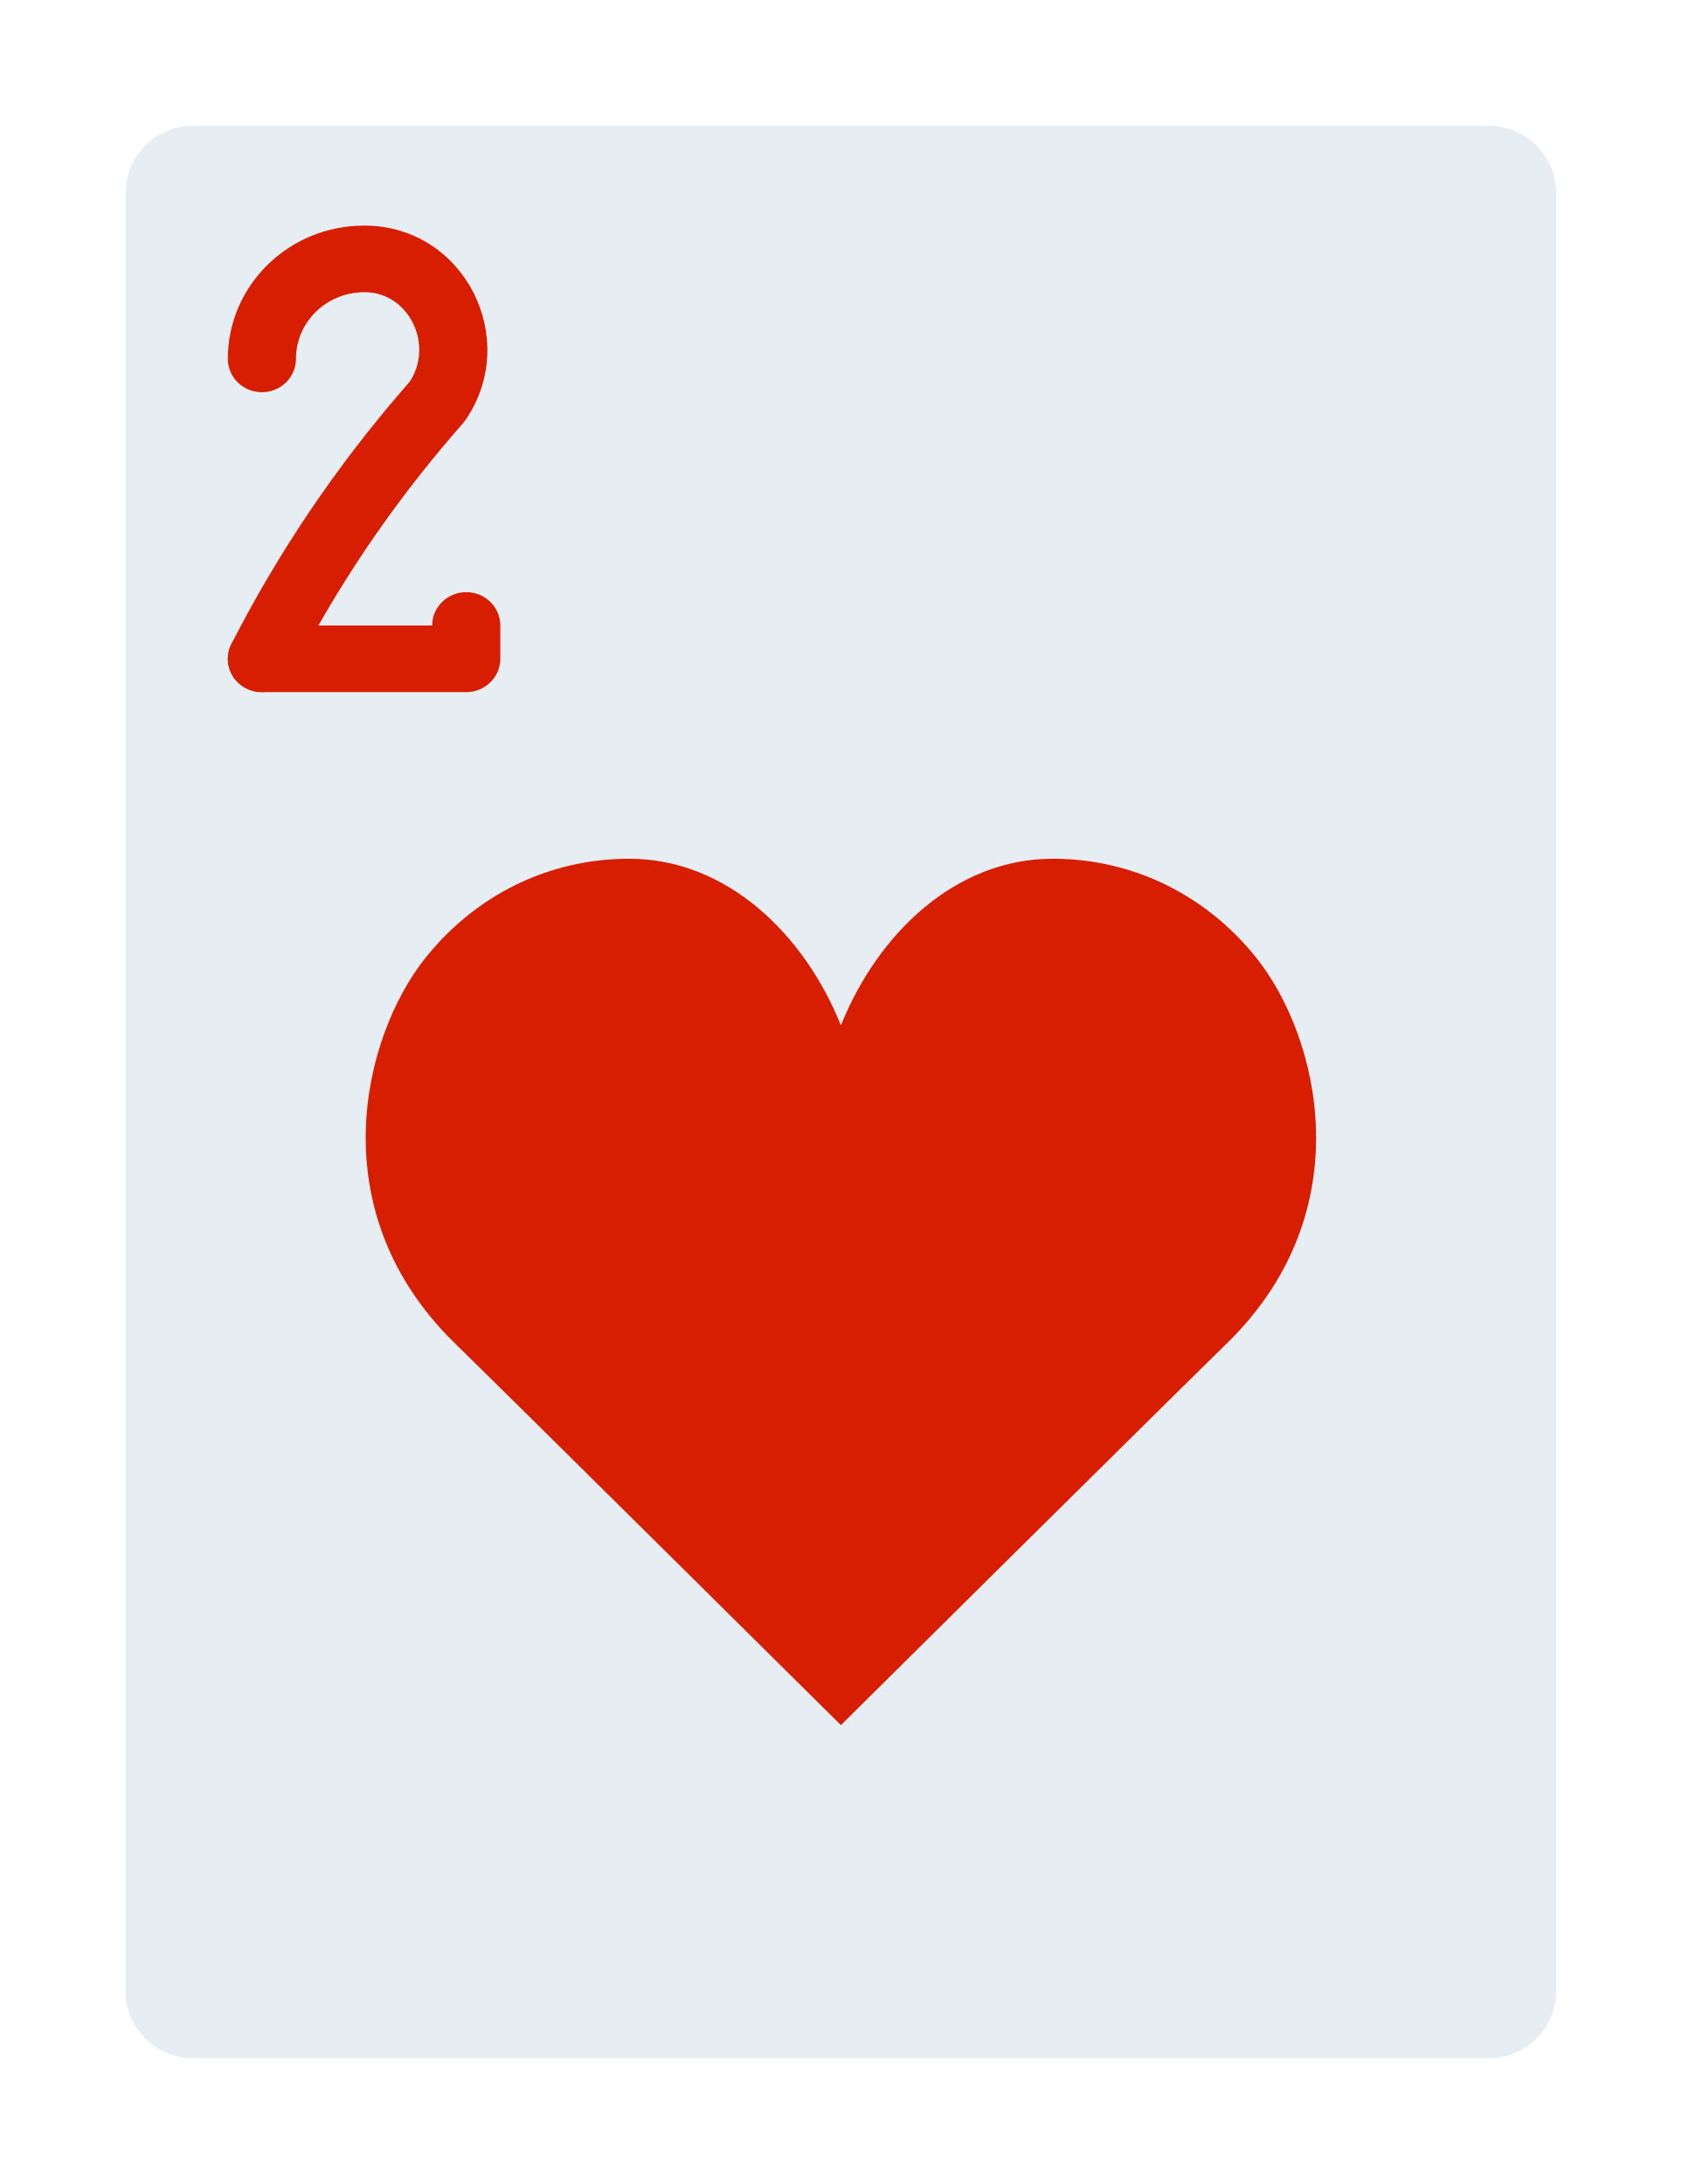
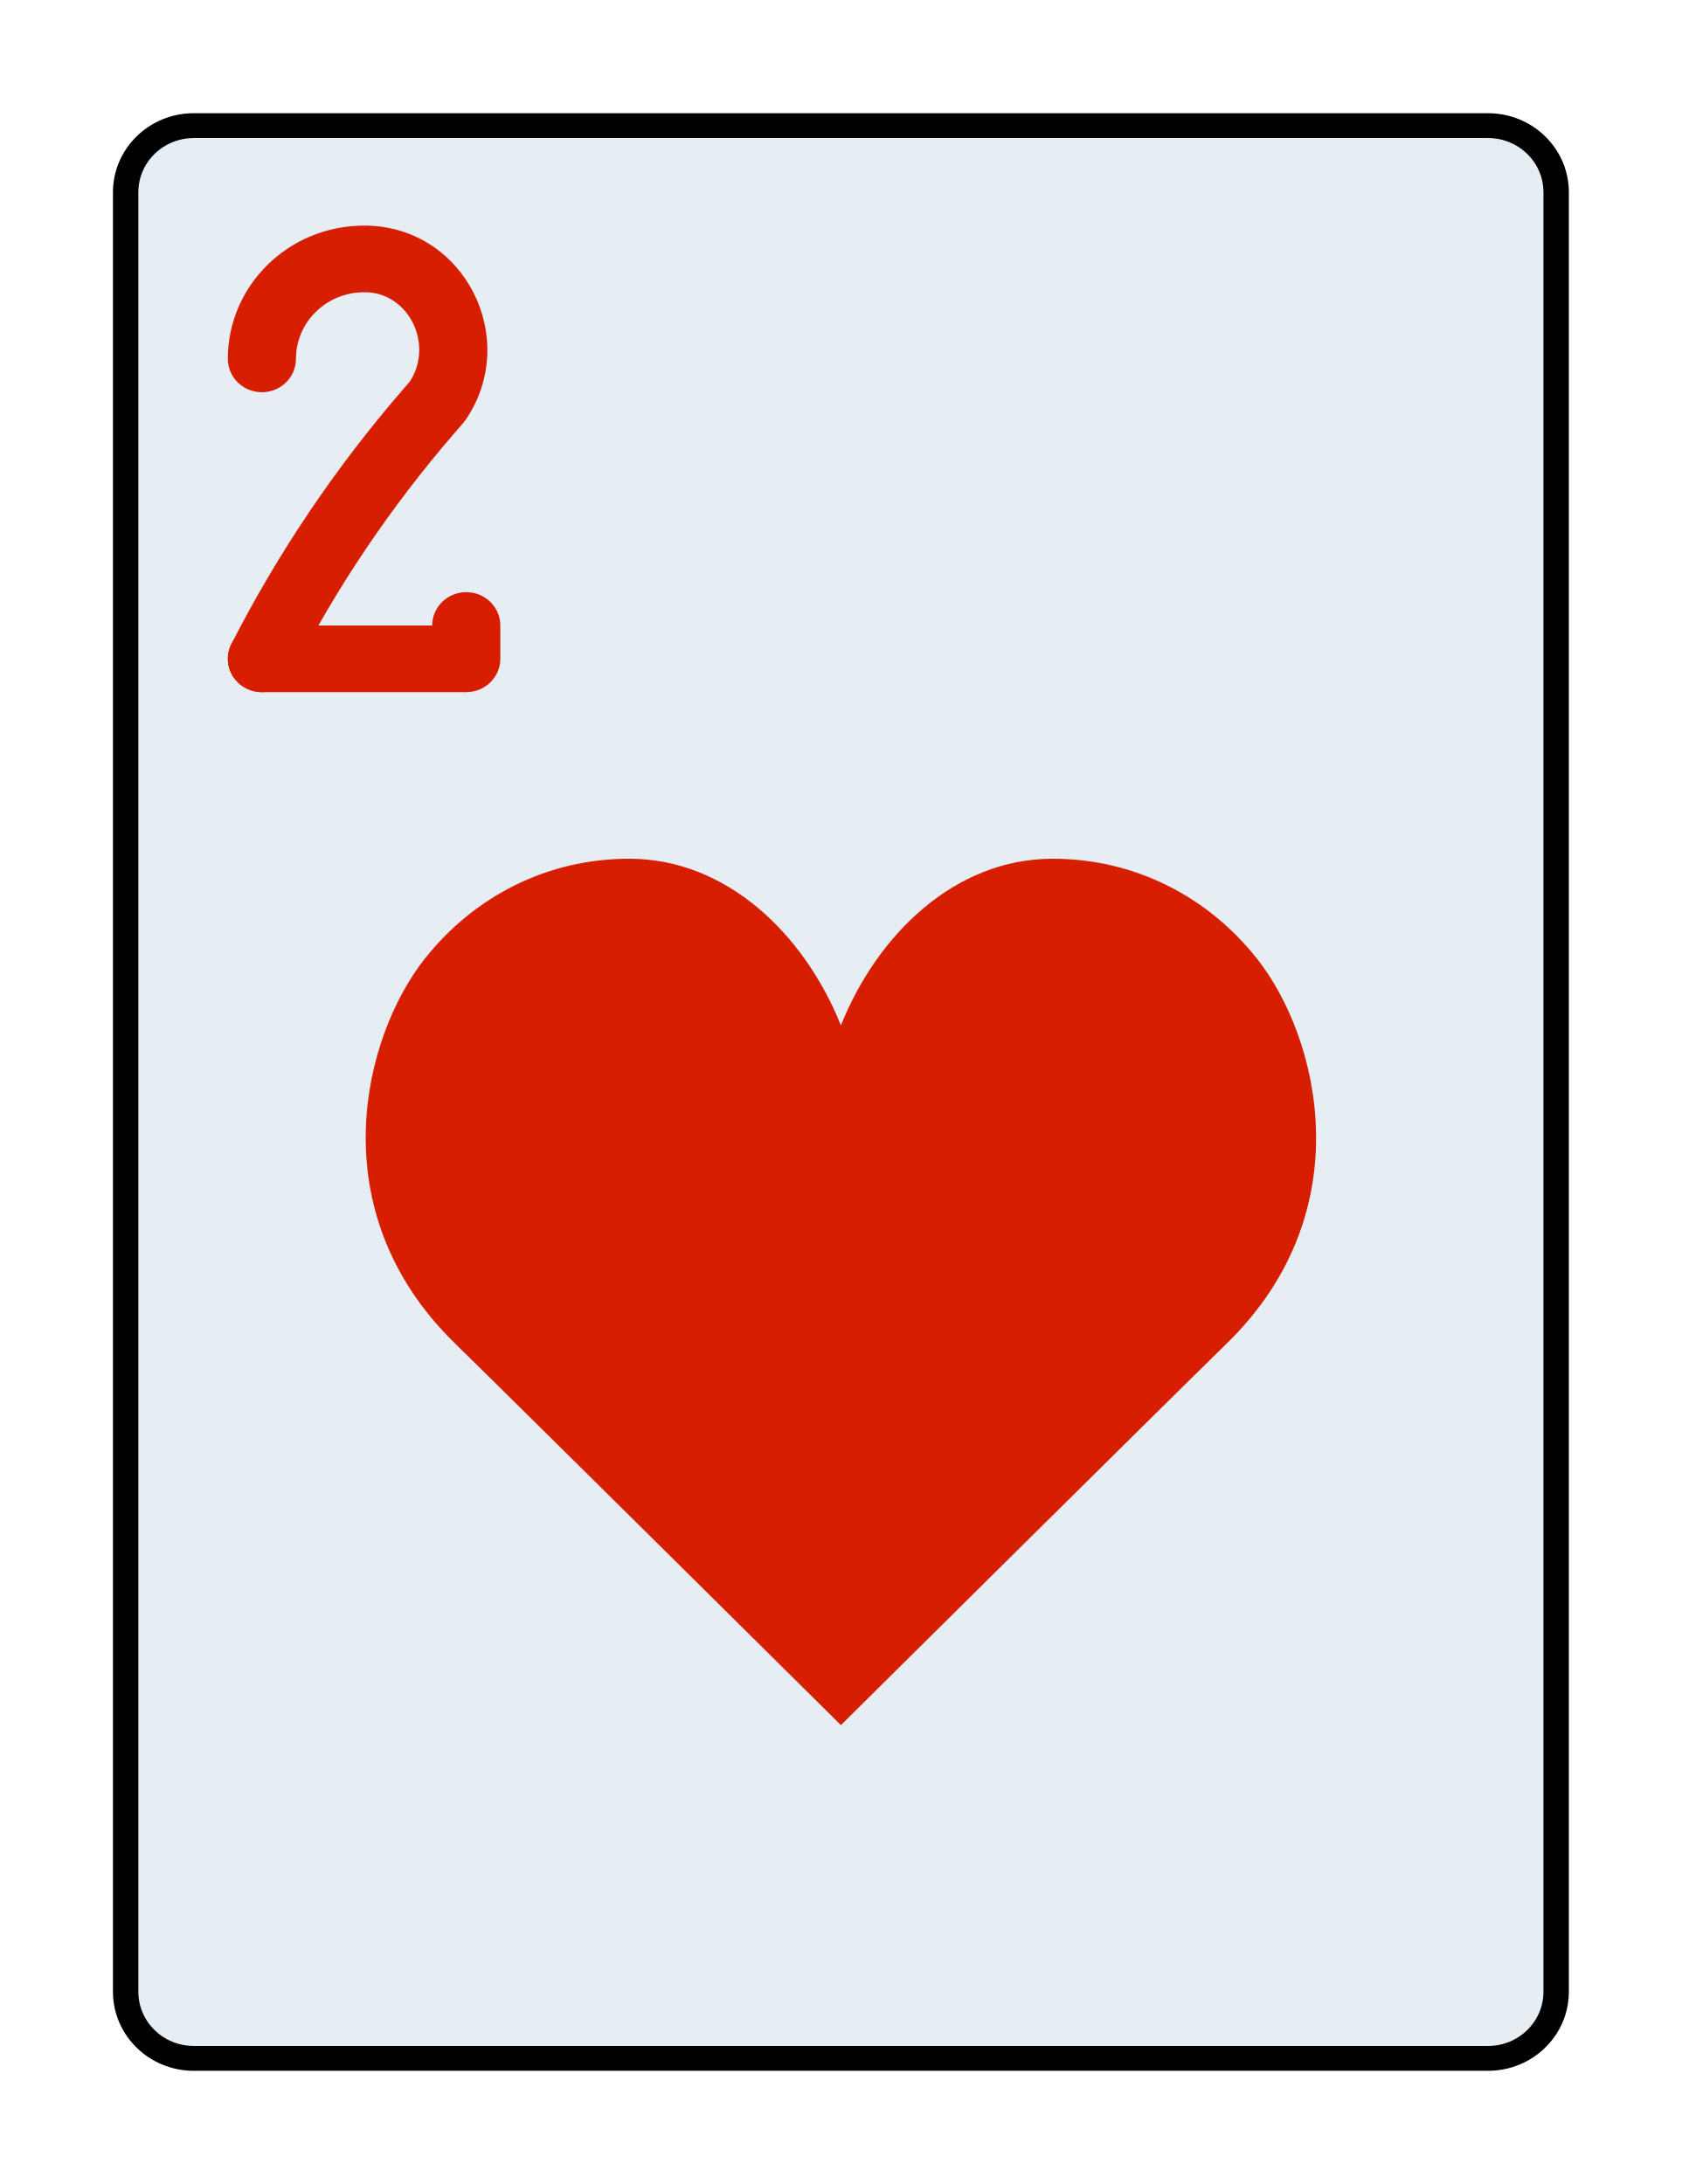
<svg xmlns="http://www.w3.org/2000/svg" version="1.1" id="Layer_1" x="0px" y="0px" viewBox="0 0 87 113" xml:space="preserve" width="87" height="113">
  <defs id="defs47" />
  <g id="g12" transform="matrix(0.1995911,0,0,0.1953125,-7.595324,6.5)">
-     <path style="fill:#e6eef4" d="M 423.724,0 H 88.276 C 78.522,0 70.621,7.901 70.621,17.655 v 476.69 c 0,9.754 7.901,17.655 17.655,17.655 h 335.448 c 9.754,0 17.655,-7.901 17.655,-17.655 V 17.655 C 441.379,7.901 433.479,0 423.724,0" id="path2" />
+     <path style="fill:#e6eef4;stroke:#000000;stroke-opacity:1;stroke-width:6.584;stroke-miterlimit:4;stroke-dasharray:none" d="M 423.724,0 H 88.276 C 78.522,0 70.621,7.901 70.621,17.655 v 476.69 c 0,9.754 7.901,17.655 17.655,17.655 h 335.448 c 9.754,0 17.655,-7.901 17.655,-17.655 V 17.655 C 441.379,7.901 433.479,0 423.724,0" id="path2" />
    <g id="g10">
      <path style="fill:#d71e00" d="m 256,238.345 c 9.507,-24.214 29.625,-44.138 54.881,-44.138 21.257,0 40.201,9.993 52.966,26.483 16.013,20.692 27.33,66.754 -7.715,101.8 C 338.353,340.268 256,423.724 256,423.724 c 0,0 -82.353,-83.456 -100.131,-101.235 -35.046,-35.046 -23.729,-81.108 -7.715,-101.8 12.765,-16.49 31.709,-26.483 52.966,-26.483 25.255,0.001 45.373,19.925 54.88,44.139" id="path4" />
      <path style="fill:#d71e00" d="m 150.069,141.241 8.828,-8.828 h -52.966 c -4.875,0 -8.828,3.952 -8.828,8.828 0,4.876 3.952,8.828 8.828,8.828 h 52.966 c 4.875,0 8.828,-3.952 8.828,-8.828 v -8.828 c 0,-4.875 -3.952,-8.828 -8.828,-8.828 -4.876,0 -8.828,3.952 -8.828,8.828 z" id="path6" />
      <path style="fill:#d71e00" d="m 155.813,81.484 2.335,-2.758 0.608,-0.807 C 172.982,56.58 158.642,26.909 133.002,26.485 l -0.588,-10e-4 c -19.503,0 -35.31,15.808 -35.31,35.31 0,4.875 3.952,8.828 8.828,8.828 4.875,0 8.828,-3.952 8.828,-8.828 0,-9.752 7.903,-17.655 17.655,-17.655 h 0.441 c 11.188,0.187 17.866,14.003 11.211,23.987 l 7.345,4.897 -6.737,-5.704 -2.339,2.763 c -17.382,20.563 -32.248,43.121 -44.298,67.212 -2.181,4.36 -0.414,9.663 3.946,11.844 4.36,2.181 9.663,0.414 11.844,-3.946 11.421,-22.839 25.513,-44.222 41.985,-63.708 z" id="path8" />
    </g>
  </g>
  <g id="g14" transform="translate(0,-399)" />
  <g id="g16" transform="translate(0,-399)" />
  <g id="g18" transform="translate(0,-399)" />
  <g id="g20" transform="translate(0,-399)" />
  <g id="g22" transform="translate(0,-399)" />
  <g id="g24" transform="translate(0,-399)" />
  <g id="g26" transform="translate(0,-399)" />
  <g id="g28" transform="translate(0,-399)" />
  <g id="g30" transform="translate(0,-399)" />
  <g id="g32" transform="translate(0,-399)" />
  <g id="g34" transform="translate(0,-399)" />
  <g id="g36" transform="translate(0,-399)" />
  <g id="g38" transform="translate(0,-399)" />
  <g id="g40" transform="translate(0,-399)" />
  <g id="g42" transform="translate(0,-399)" />
</svg>
